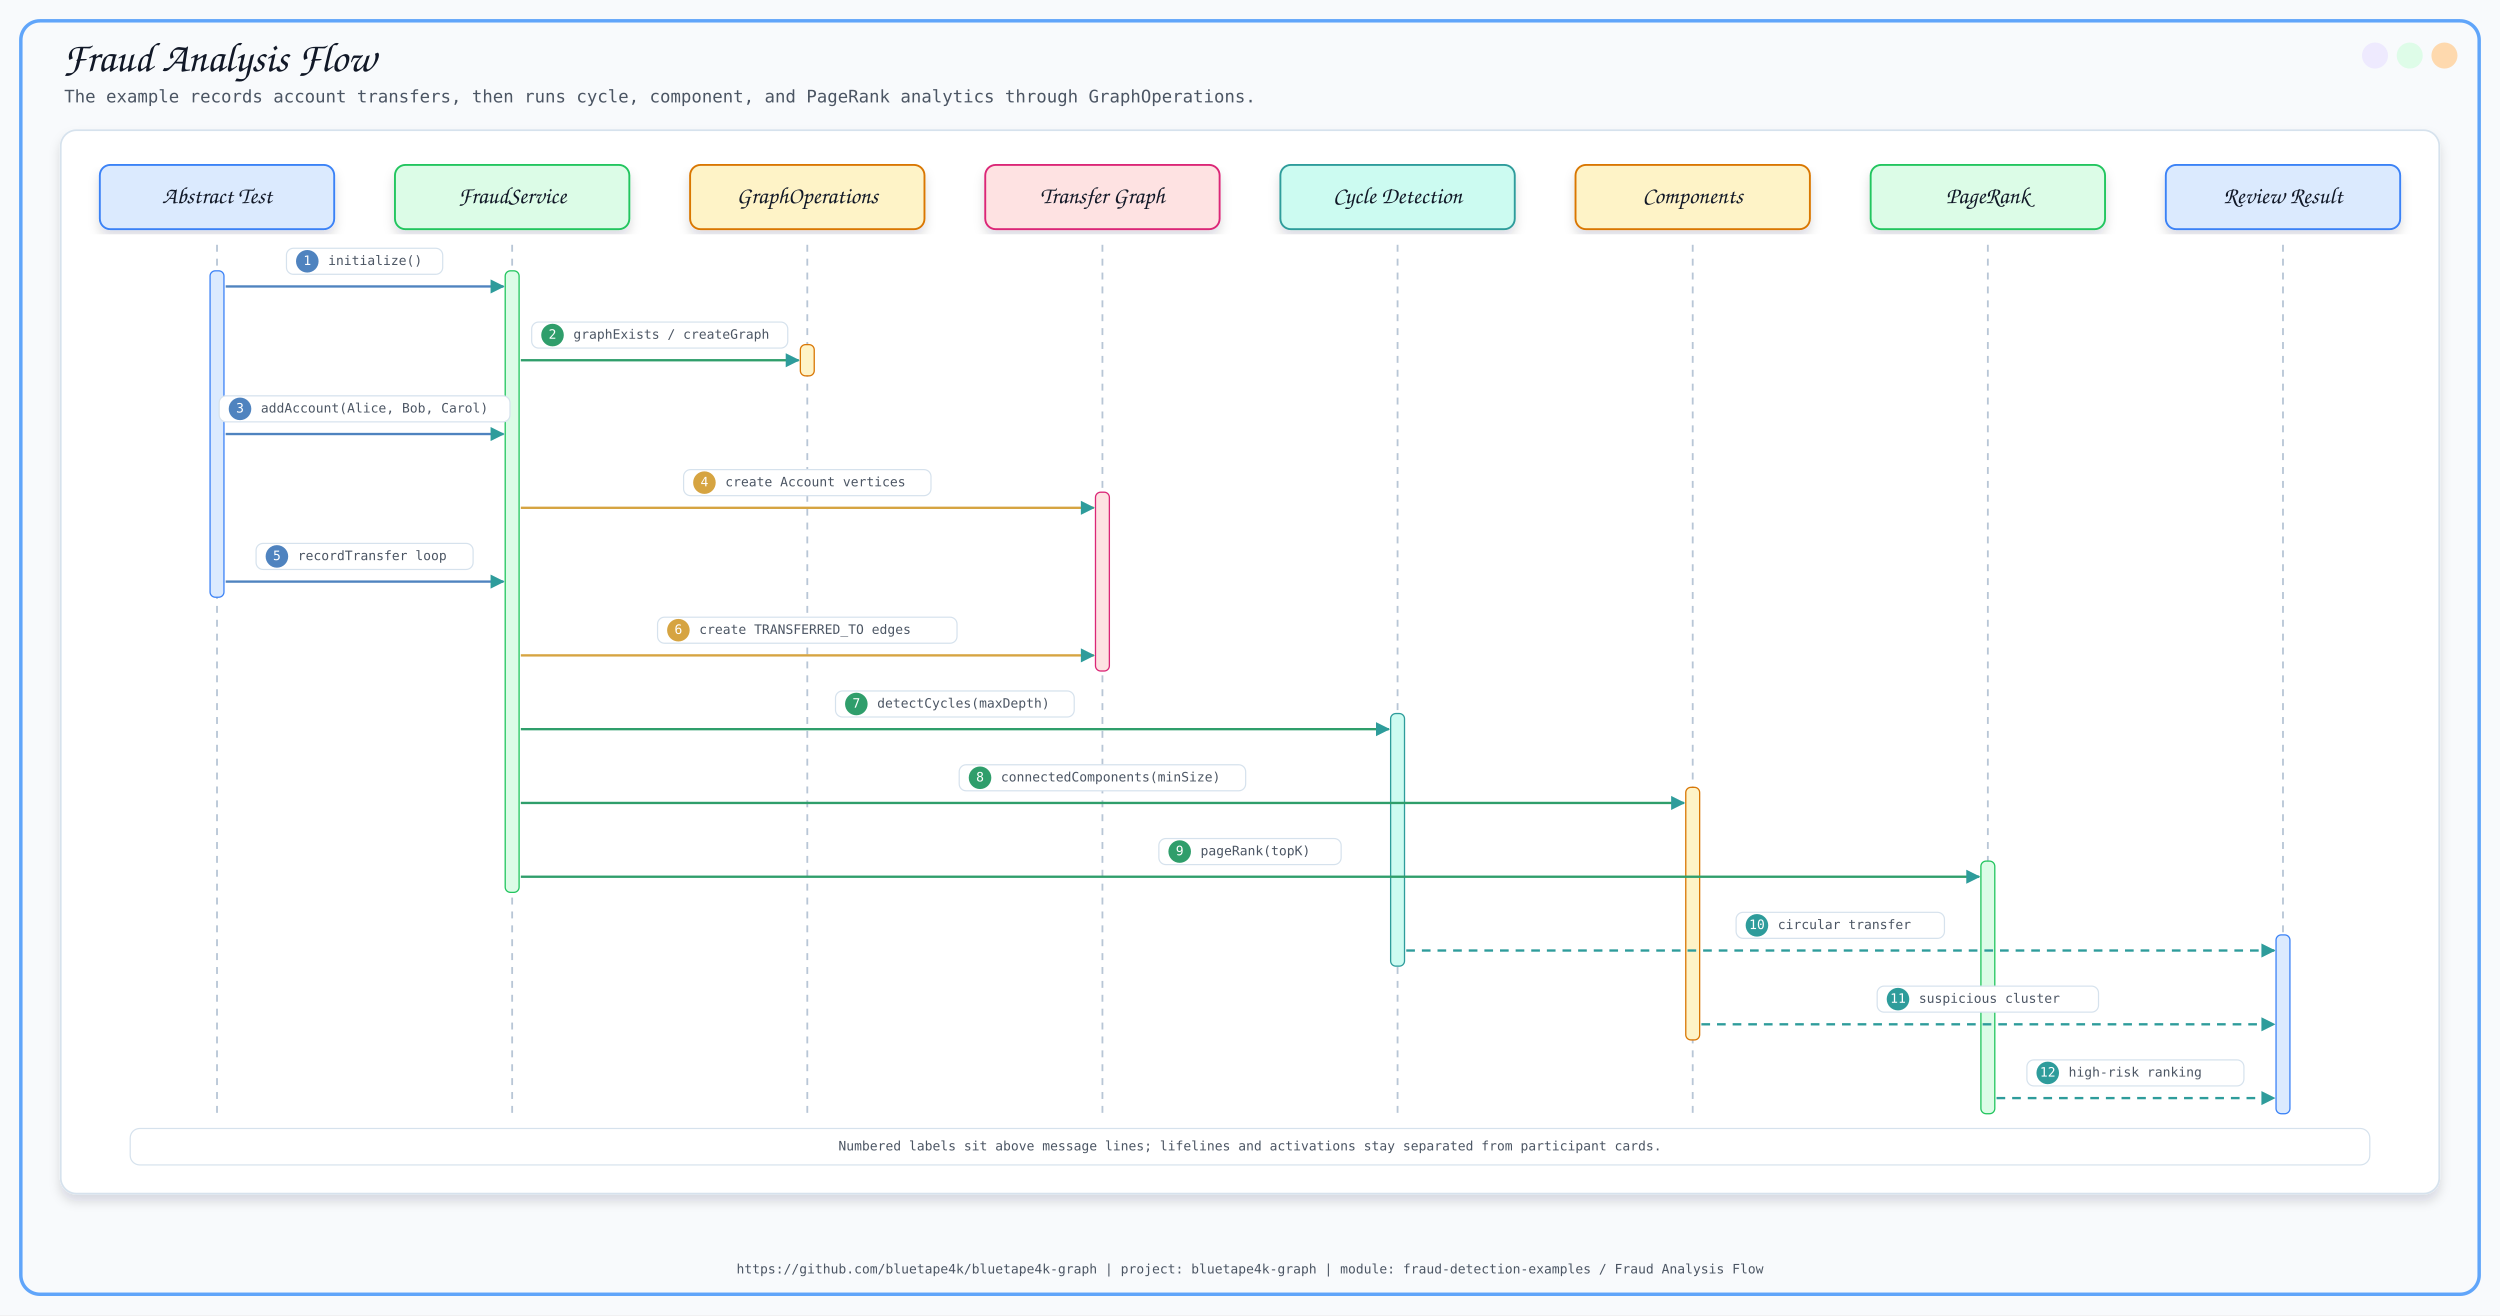
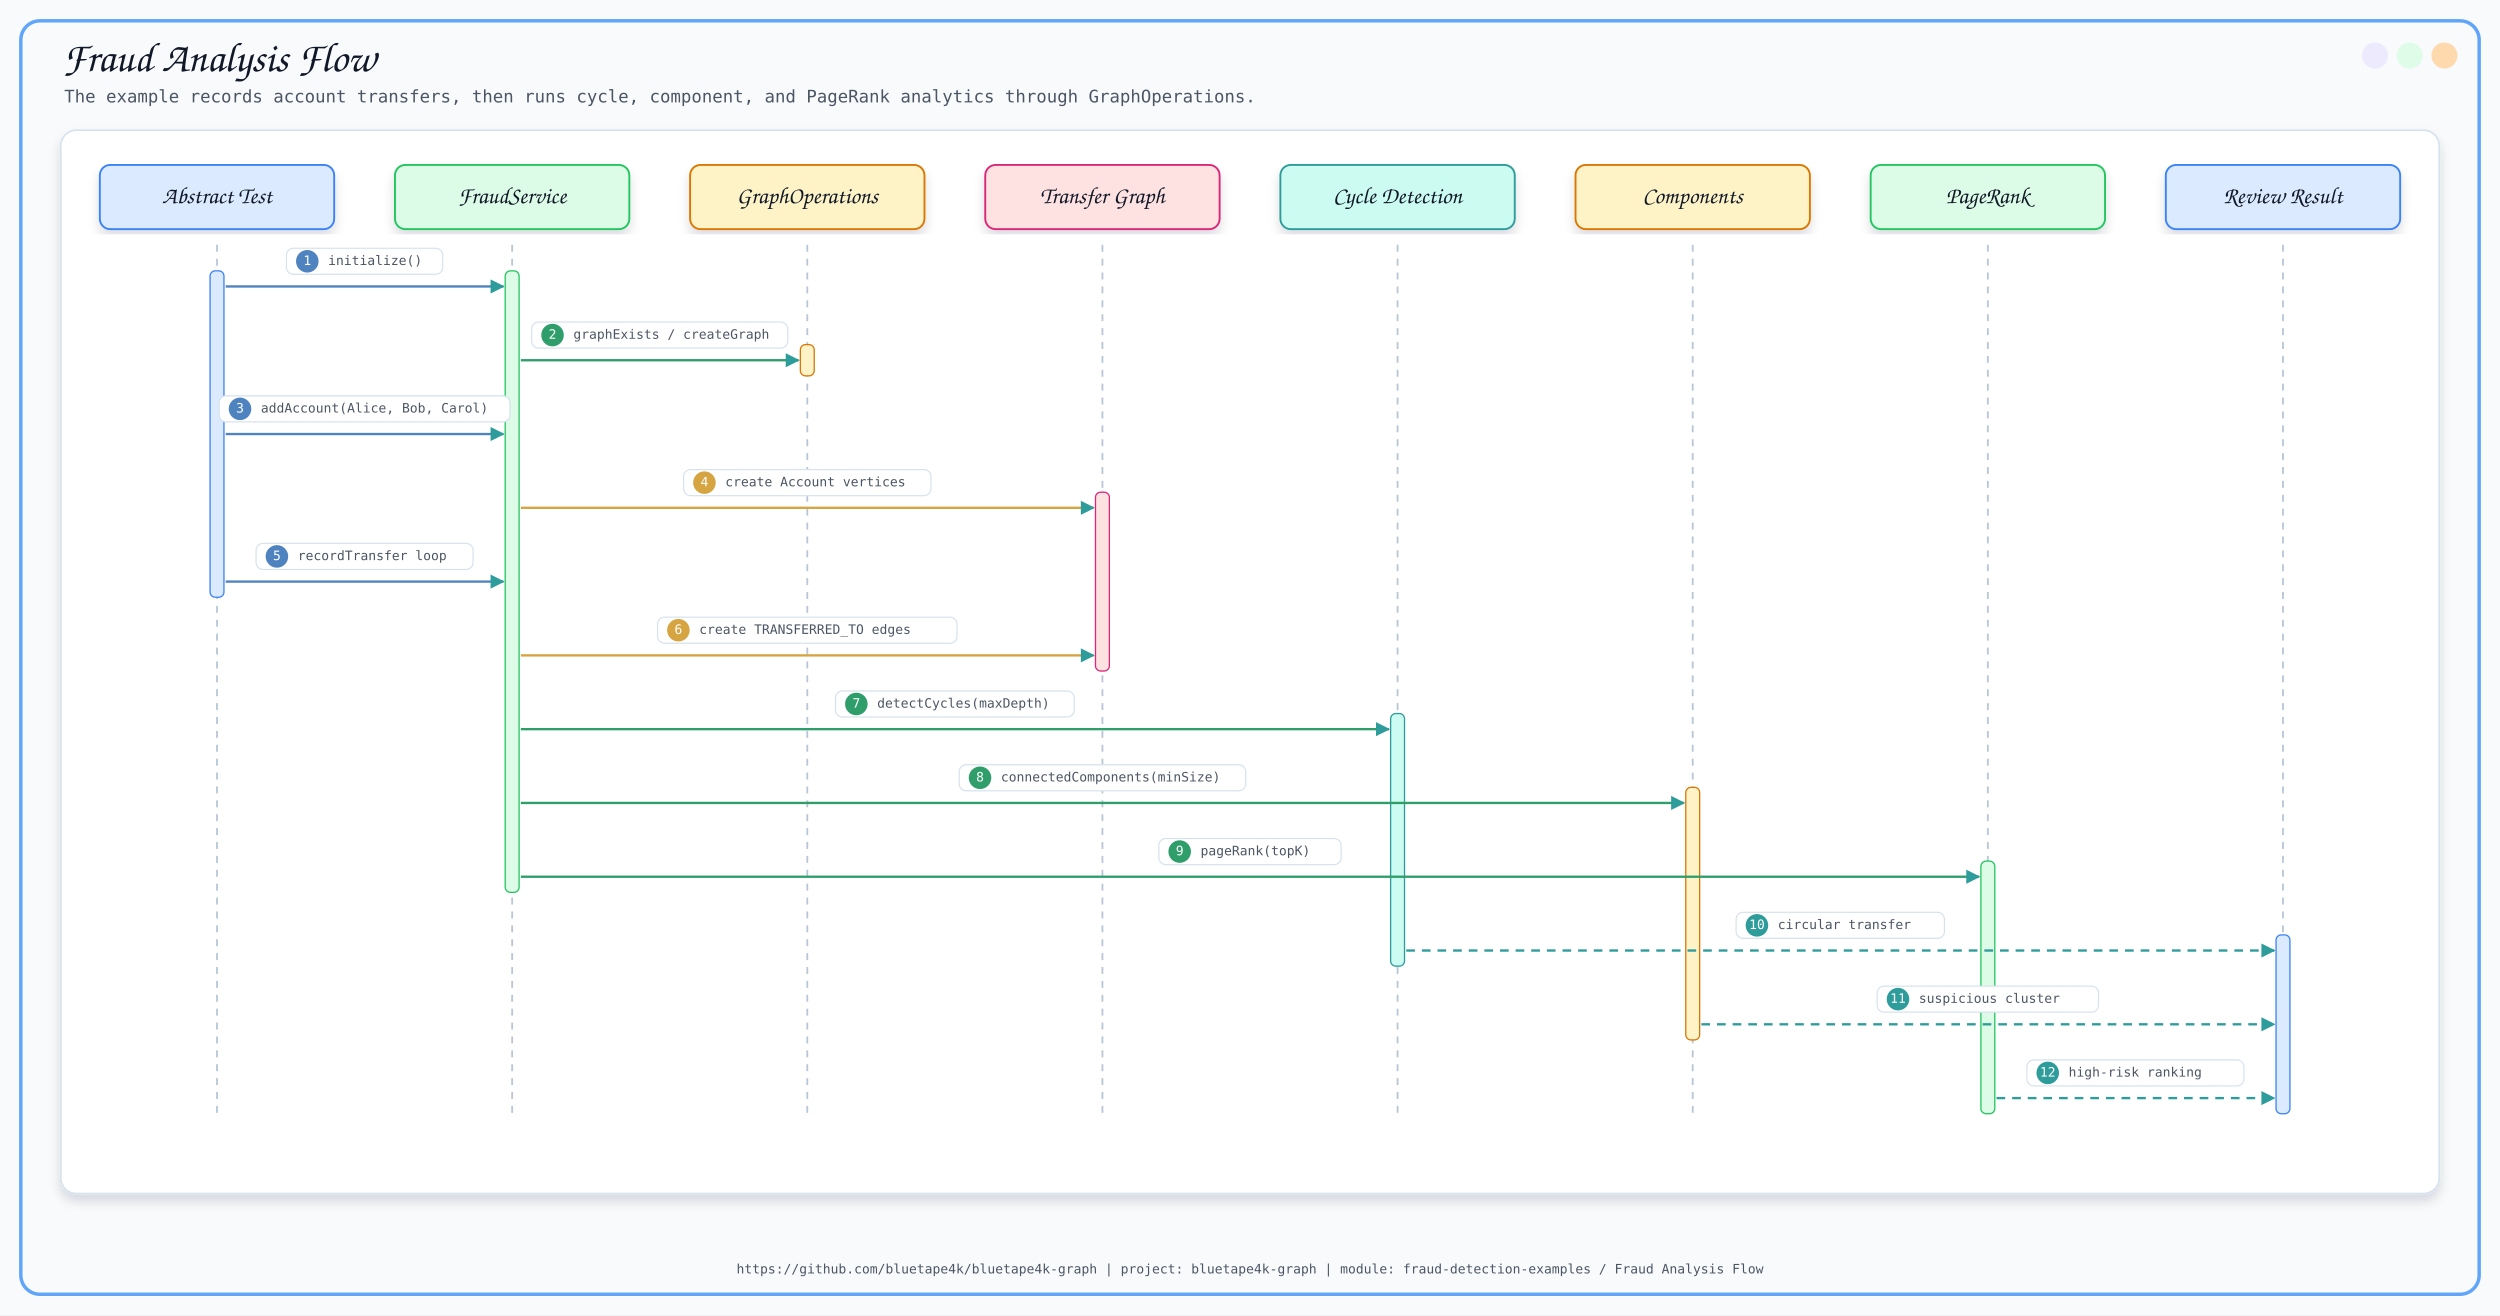
<svg xmlns="http://www.w3.org/2000/svg" width="2880" height="1515" viewBox="0 0 2880 1515">
  <defs>
    <filter id="softShadow" x="-8%" y="-8%" width="116%" height="116%">
      <feDropShadow dx="0" dy="8" stdDeviation="6" flood-color="#0F172A" flood-opacity="0.14" />
    </filter>
    <marker id="arrow" viewBox="0 0 10 10" refX="9" refY="5" markerWidth="8" markerHeight="8" orient="auto-start-reverse">
      <path d="M 0 0 L 10 5 L 0 10 z" fill="#2563EB" />
    </marker>
  </defs>
  <style>
      .title { font-family: 'Architects Daughter', cursive; font-size: 48px; fill: #111827; }
      .subtitle { font-family: 'Comic Mono', monospace; font-size: 20px; fill: #4B5563; }
      .label { font-family: 'Architects Daughter', cursive; font-size: 27px; fill: #111827; }
      .small { font-family: 'Comic Mono', monospace; font-size: 18px; fill: #374151; }
      .tiny { font-family: 'Comic Mono', monospace; font-size: 15px; fill: #4B5563; }
      .card { filter: url(#softShadow); }
      .line { stroke: #2563EB; stroke-width: 3; fill: none; marker-end: url(#arrow); }
      .thin { stroke: #60A5FA; stroke-width: 2; fill: none; marker-end: url(#arrow); }
      .dash { stroke: #64748B; stroke-width: 2; stroke-dasharray: 8 8; fill: none; marker-end: url(#arrow); }
    </style>
  <defs>
    <marker id="seqArrow" markerWidth="6" markerHeight="6" refX="5.5" refY="3" orient="auto" markerUnits="strokeWidth">
      <path d="M 0 0 L 6 3 L 0 6 z" fill="#2E9C9B" />
    </marker>
  </defs>
  <rect x="0" y="0" width="2880" height="1515" fill="#F8FAFC" />
  <rect x="24" y="24" width="2832" height="1467" rx="22" fill="none" stroke="#60A5FA" stroke-width="4" />
  <circle cx="2816" cy="64" r="15" fill="#FED7AA" opacity="0.95" />
  <circle cx="2776" cy="64" r="15" fill="#DCFCE7" opacity="0.95" />
  <circle cx="2736" cy="64" r="15" fill="#EDE9FE" opacity="0.95" />
  <text x="72" y="82" class="title">Fraud Analysis Flow</text>
  <text x="74" y="118" class="subtitle">The example records account transfers, then runs cycle, component, and PageRank analytics through GraphOperations.</text>
  <text x="1440.0" y="1467" text-anchor="middle" class="tiny">https://github.com/bluetape4k/bluetape4k-graph | project: bluetape4k-graph | module: fraud-detection-examples / Fraud Analysis Flow</text>
  <rect x="70" y="150" width="2740" height="1225" rx="18" fill="#FFFFFF" stroke="#D6E2ED" stroke-width="2" filter="url(#softShadow)" />
  <rect x="115.0" y="190" width="270" height="74" rx="12" fill="#DBEAFE" stroke="#3B82F6" stroke-width="2.2" filter="url(#softShadow)" />
  <text x="250.0" y="227.0" text-anchor="middle" dominant-baseline="middle" class="label">Abstract Test</text>
  <line x1="250.0" y1="282" x2="250.0" y2="1283" stroke="#B8C6D6" stroke-width="2.1" stroke-dasharray="8 8" />
  <rect x="455.0" y="190" width="270" height="74" rx="12" fill="#DCFCE7" stroke="#22C55E" stroke-width="2.2" filter="url(#softShadow)" />
  <text x="590.0" y="227.0" text-anchor="middle" dominant-baseline="middle" class="label">FraudService</text>
  <line x1="590.0" y1="282" x2="590.0" y2="1283" stroke="#B8C6D6" stroke-width="2.1" stroke-dasharray="8 8" />
  <rect x="795.0" y="190" width="270" height="74" rx="12" fill="#FEF3C7" stroke="#D97706" stroke-width="2.2" filter="url(#softShadow)" />
  <text x="930.0" y="227.0" text-anchor="middle" dominant-baseline="middle" class="label">GraphOperations</text>
  <line x1="930.0" y1="282" x2="930.0" y2="1283" stroke="#B8C6D6" stroke-width="2.1" stroke-dasharray="8 8" />
  <rect x="1135.0" y="190" width="270" height="74" rx="12" fill="#FEE2E2" stroke="#DB2777" stroke-width="2.2" filter="url(#softShadow)" />
  <text x="1270.0" y="227.0" text-anchor="middle" dominant-baseline="middle" class="label">Transfer Graph</text>
  <line x1="1270.0" y1="282" x2="1270.0" y2="1283" stroke="#B8C6D6" stroke-width="2.1" stroke-dasharray="8 8" />
  <rect x="1475.0" y="190" width="270" height="74" rx="12" fill="#CCFBF1" stroke="#2E9C9B" stroke-width="2.2" filter="url(#softShadow)" />
  <text x="1610.0" y="227.0" text-anchor="middle" dominant-baseline="middle" class="label">Cycle Detection</text>
  <line x1="1610.0" y1="282" x2="1610.0" y2="1283" stroke="#B8C6D6" stroke-width="2.1" stroke-dasharray="8 8" />
  <rect x="1815.0" y="190" width="270" height="74" rx="12" fill="#FEF3C7" stroke="#D97706" stroke-width="2.2" filter="url(#softShadow)" />
  <text x="1950.0" y="227.0" text-anchor="middle" dominant-baseline="middle" class="label">Components</text>
  <line x1="1950.0" y1="282" x2="1950.0" y2="1283" stroke="#B8C6D6" stroke-width="2.1" stroke-dasharray="8 8" />
  <rect x="2155.0" y="190" width="270" height="74" rx="12" fill="#DCFCE7" stroke="#22C55E" stroke-width="2.2" filter="url(#softShadow)" />
  <text x="2290.0" y="227.0" text-anchor="middle" dominant-baseline="middle" class="label">PageRank</text>
  <line x1="2290.0" y1="282" x2="2290.0" y2="1283" stroke="#B8C6D6" stroke-width="2.1" stroke-dasharray="8 8" />
  <rect x="2495.0" y="190" width="270" height="74" rx="12" fill="#DBEAFE" stroke="#3B82F6" stroke-width="2.2" filter="url(#softShadow)" />
  <text x="2630.0" y="227.0" text-anchor="middle" dominant-baseline="middle" class="label">Review Result</text>
  <line x1="2630.0" y1="282" x2="2630.0" y2="1283" stroke="#B8C6D6" stroke-width="2.1" stroke-dasharray="8 8" />
  <rect x="242.0" y="312" width="16" height="376" rx="6" fill="#DBEAFE" stroke="#3B82F6" stroke-width="1.5" />
  <rect x="582.0" y="312" width="16" height="716" rx="6" fill="#DCFCE7" stroke="#22C55E" stroke-width="1.5" />
  <rect x="922.0" y="397" width="16" height="36" rx="6" fill="#FEF3C7" stroke="#D97706" stroke-width="1.5" />
  <rect x="1262.0" y="567" width="16" height="206" rx="6" fill="#FEE2E2" stroke="#DB2777" stroke-width="1.5" />
  <rect x="1602.0" y="822" width="16" height="291" rx="6" fill="#CCFBF1" stroke="#2E9C9B" stroke-width="1.5" />
  <rect x="1942.0" y="907" width="16" height="291" rx="6" fill="#FEF3C7" stroke="#D97706" stroke-width="1.5" />
  <rect x="2282.0" y="992" width="16" height="291" rx="6" fill="#DCFCE7" stroke="#22C55E" stroke-width="1.5" />
  <rect x="2622.0" y="1077" width="16" height="206" rx="6" fill="#DBEAFE" stroke="#3B82F6" stroke-width="1.5" />
  <line x1="260.0" y1="330" x2="580.0" y2="330" stroke="#4F83BF" stroke-width="2.7" marker-end="url(#seqArrow)" />
  <rect x="330.0" y="286" width="180" height="30" rx="8" fill="#FFFFFF" stroke="#D6E2ED" stroke-width="1.4" />
  <circle cx="354.0" cy="301" r="13" fill="#4F83BF" />
  <text x="354.0" y="301" text-anchor="middle" dominant-baseline="middle" class="tiny" style="fill:#FFFFFF">1</text>
  <text x="378.0" y="301" dominant-baseline="middle" class="tiny">initialize()</text>
  <line x1="600.0" y1="415" x2="920.0" y2="415" stroke="#2F9E6B" stroke-width="2.7" marker-end="url(#seqArrow)" />
  <rect x="612.5" y="371" width="295" height="30" rx="8" fill="#FFFFFF" stroke="#D6E2ED" stroke-width="1.4" />
  <circle cx="636.5" cy="386" r="13" fill="#2F9E6B" />
  <text x="636.5" y="386" text-anchor="middle" dominant-baseline="middle" class="tiny" style="fill:#FFFFFF">2</text>
  <text x="660.5" y="386" dominant-baseline="middle" class="tiny">graphExists / createGraph</text>
  <line x1="260.0" y1="500" x2="580.0" y2="500" stroke="#4F83BF" stroke-width="2.7" marker-end="url(#seqArrow)" />
  <rect x="252.5" y="456" width="335" height="30" rx="8" fill="#FFFFFF" stroke="#D6E2ED" stroke-width="1.4" />
  <circle cx="276.5" cy="471" r="13" fill="#4F83BF" />
  <text x="276.5" y="471" text-anchor="middle" dominant-baseline="middle" class="tiny" style="fill:#FFFFFF">3</text>
  <text x="300.5" y="471" dominant-baseline="middle" class="tiny">addAccount(Alice, Bob, Carol)</text>
  <line x1="600.0" y1="585" x2="1260.0" y2="585" stroke="#D6A441" stroke-width="2.7" marker-end="url(#seqArrow)" />
  <rect x="787.5" y="541" width="285" height="30" rx="8" fill="#FFFFFF" stroke="#D6E2ED" stroke-width="1.4" />
  <circle cx="811.5" cy="556" r="13" fill="#D6A441" />
  <text x="811.5" y="556" text-anchor="middle" dominant-baseline="middle" class="tiny" style="fill:#FFFFFF">4</text>
  <text x="835.5" y="556" dominant-baseline="middle" class="tiny">create Account vertices</text>
  <line x1="260.0" y1="670" x2="580.0" y2="670" stroke="#4F83BF" stroke-width="2.7" marker-end="url(#seqArrow)" />
  <rect x="295.0" y="626" width="250" height="30" rx="8" fill="#FFFFFF" stroke="#D6E2ED" stroke-width="1.4" />
  <circle cx="319.0" cy="641" r="13" fill="#4F83BF" />
  <text x="319.0" y="641" text-anchor="middle" dominant-baseline="middle" class="tiny" style="fill:#FFFFFF">5</text>
  <text x="343.0" y="641" dominant-baseline="middle" class="tiny">recordTransfer loop</text>
  <line x1="600.0" y1="755" x2="1260.0" y2="755" stroke="#D6A441" stroke-width="2.7" marker-end="url(#seqArrow)" />
  <rect x="757.5" y="711" width="345" height="30" rx="8" fill="#FFFFFF" stroke="#D6E2ED" stroke-width="1.4" />
  <circle cx="781.5" cy="726" r="13" fill="#D6A441" />
  <text x="781.5" y="726" text-anchor="middle" dominant-baseline="middle" class="tiny" style="fill:#FFFFFF">6</text>
  <text x="805.5" y="726" dominant-baseline="middle" class="tiny">create TRANSFERRED_TO edges</text>
  <line x1="600.0" y1="840" x2="1600.0" y2="840" stroke="#2F9E6B" stroke-width="2.7" marker-end="url(#seqArrow)" />
  <rect x="962.5" y="796" width="275" height="30" rx="8" fill="#FFFFFF" stroke="#D6E2ED" stroke-width="1.4" />
  <circle cx="986.5" cy="811" r="13" fill="#2F9E6B" />
  <text x="986.5" y="811" text-anchor="middle" dominant-baseline="middle" class="tiny" style="fill:#FFFFFF">7</text>
  <text x="1010.5" y="811" dominant-baseline="middle" class="tiny">detectCycles(maxDepth)</text>
  <line x1="600.0" y1="925" x2="1940.0" y2="925" stroke="#2F9E6B" stroke-width="2.7" marker-end="url(#seqArrow)" />
  <rect x="1105.0" y="881" width="330" height="30" rx="8" fill="#FFFFFF" stroke="#D6E2ED" stroke-width="1.4" />
  <circle cx="1129.0" cy="896" r="13" fill="#2F9E6B" />
  <text x="1129.0" y="896" text-anchor="middle" dominant-baseline="middle" class="tiny" style="fill:#FFFFFF">8</text>
  <text x="1153.0" y="896" dominant-baseline="middle" class="tiny">connectedComponents(minSize)</text>
  <line x1="600.0" y1="1010" x2="2280.0" y2="1010" stroke="#2F9E6B" stroke-width="2.7" marker-end="url(#seqArrow)" />
  <rect x="1335.0" y="966" width="210" height="30" rx="8" fill="#FFFFFF" stroke="#D6E2ED" stroke-width="1.4" />
  <circle cx="1359.0" cy="981" r="13" fill="#2F9E6B" />
  <text x="1359.0" y="981" text-anchor="middle" dominant-baseline="middle" class="tiny" style="fill:#FFFFFF">9</text>
  <text x="1383.0" y="981" dominant-baseline="middle" class="tiny">pageRank(topK)</text>
  <line x1="1620.0" y1="1095" x2="2620.0" y2="1095" stroke="#2E9C9B" stroke-width="2.7" stroke-dasharray="10 8" marker-end="url(#seqArrow)" />
  <rect x="2000.0" y="1051" width="240" height="30" rx="8" fill="#FFFFFF" stroke="#D6E2ED" stroke-width="1.4" />
  <circle cx="2024.0" cy="1066" r="13" fill="#2E9C9B" />
  <text x="2024.0" y="1066" text-anchor="middle" dominant-baseline="middle" class="tiny" style="fill:#FFFFFF">10</text>
  <text x="2048.0" y="1066" dominant-baseline="middle" class="tiny">circular transfer</text>
  <line x1="1960.0" y1="1180" x2="2620.0" y2="1180" stroke="#2E9C9B" stroke-width="2.7" stroke-dasharray="10 8" marker-end="url(#seqArrow)" />
  <rect x="2162.5" y="1136" width="255" height="30" rx="8" fill="#FFFFFF" stroke="#D6E2ED" stroke-width="1.4" />
  <circle cx="2186.5" cy="1151" r="13" fill="#2E9C9B" />
  <text x="2186.5" y="1151" text-anchor="middle" dominant-baseline="middle" class="tiny" style="fill:#FFFFFF">11</text>
  <text x="2210.5" y="1151" dominant-baseline="middle" class="tiny">suspicious cluster</text>
  <line x1="2300.0" y1="1265" x2="2620.0" y2="1265" stroke="#2E9C9B" stroke-width="2.7" stroke-dasharray="10 8" marker-end="url(#seqArrow)" />
  <rect x="2335.0" y="1221" width="250" height="30" rx="8" fill="#FFFFFF" stroke="#D6E2ED" stroke-width="1.4" />
  <circle cx="2359.0" cy="1236" r="13" fill="#2E9C9B" />
  <text x="2359.0" y="1236" text-anchor="middle" dominant-baseline="middle" class="tiny" style="fill:#FFFFFF">12</text>
  <text x="2383.0" y="1236" dominant-baseline="middle" class="tiny">high-risk ranking</text>
-   <rect x="150" y="1300" width="2580" height="42" rx="11" fill="#FFFFFF" stroke="#D6E2ED" stroke-width="1.4" />
-   <text x="1440.0" y="1321" text-anchor="middle" dominant-baseline="middle" class="tiny">Numbered labels sit above message lines; lifelines and activations stay separated from participant cards.</text>
</svg>
